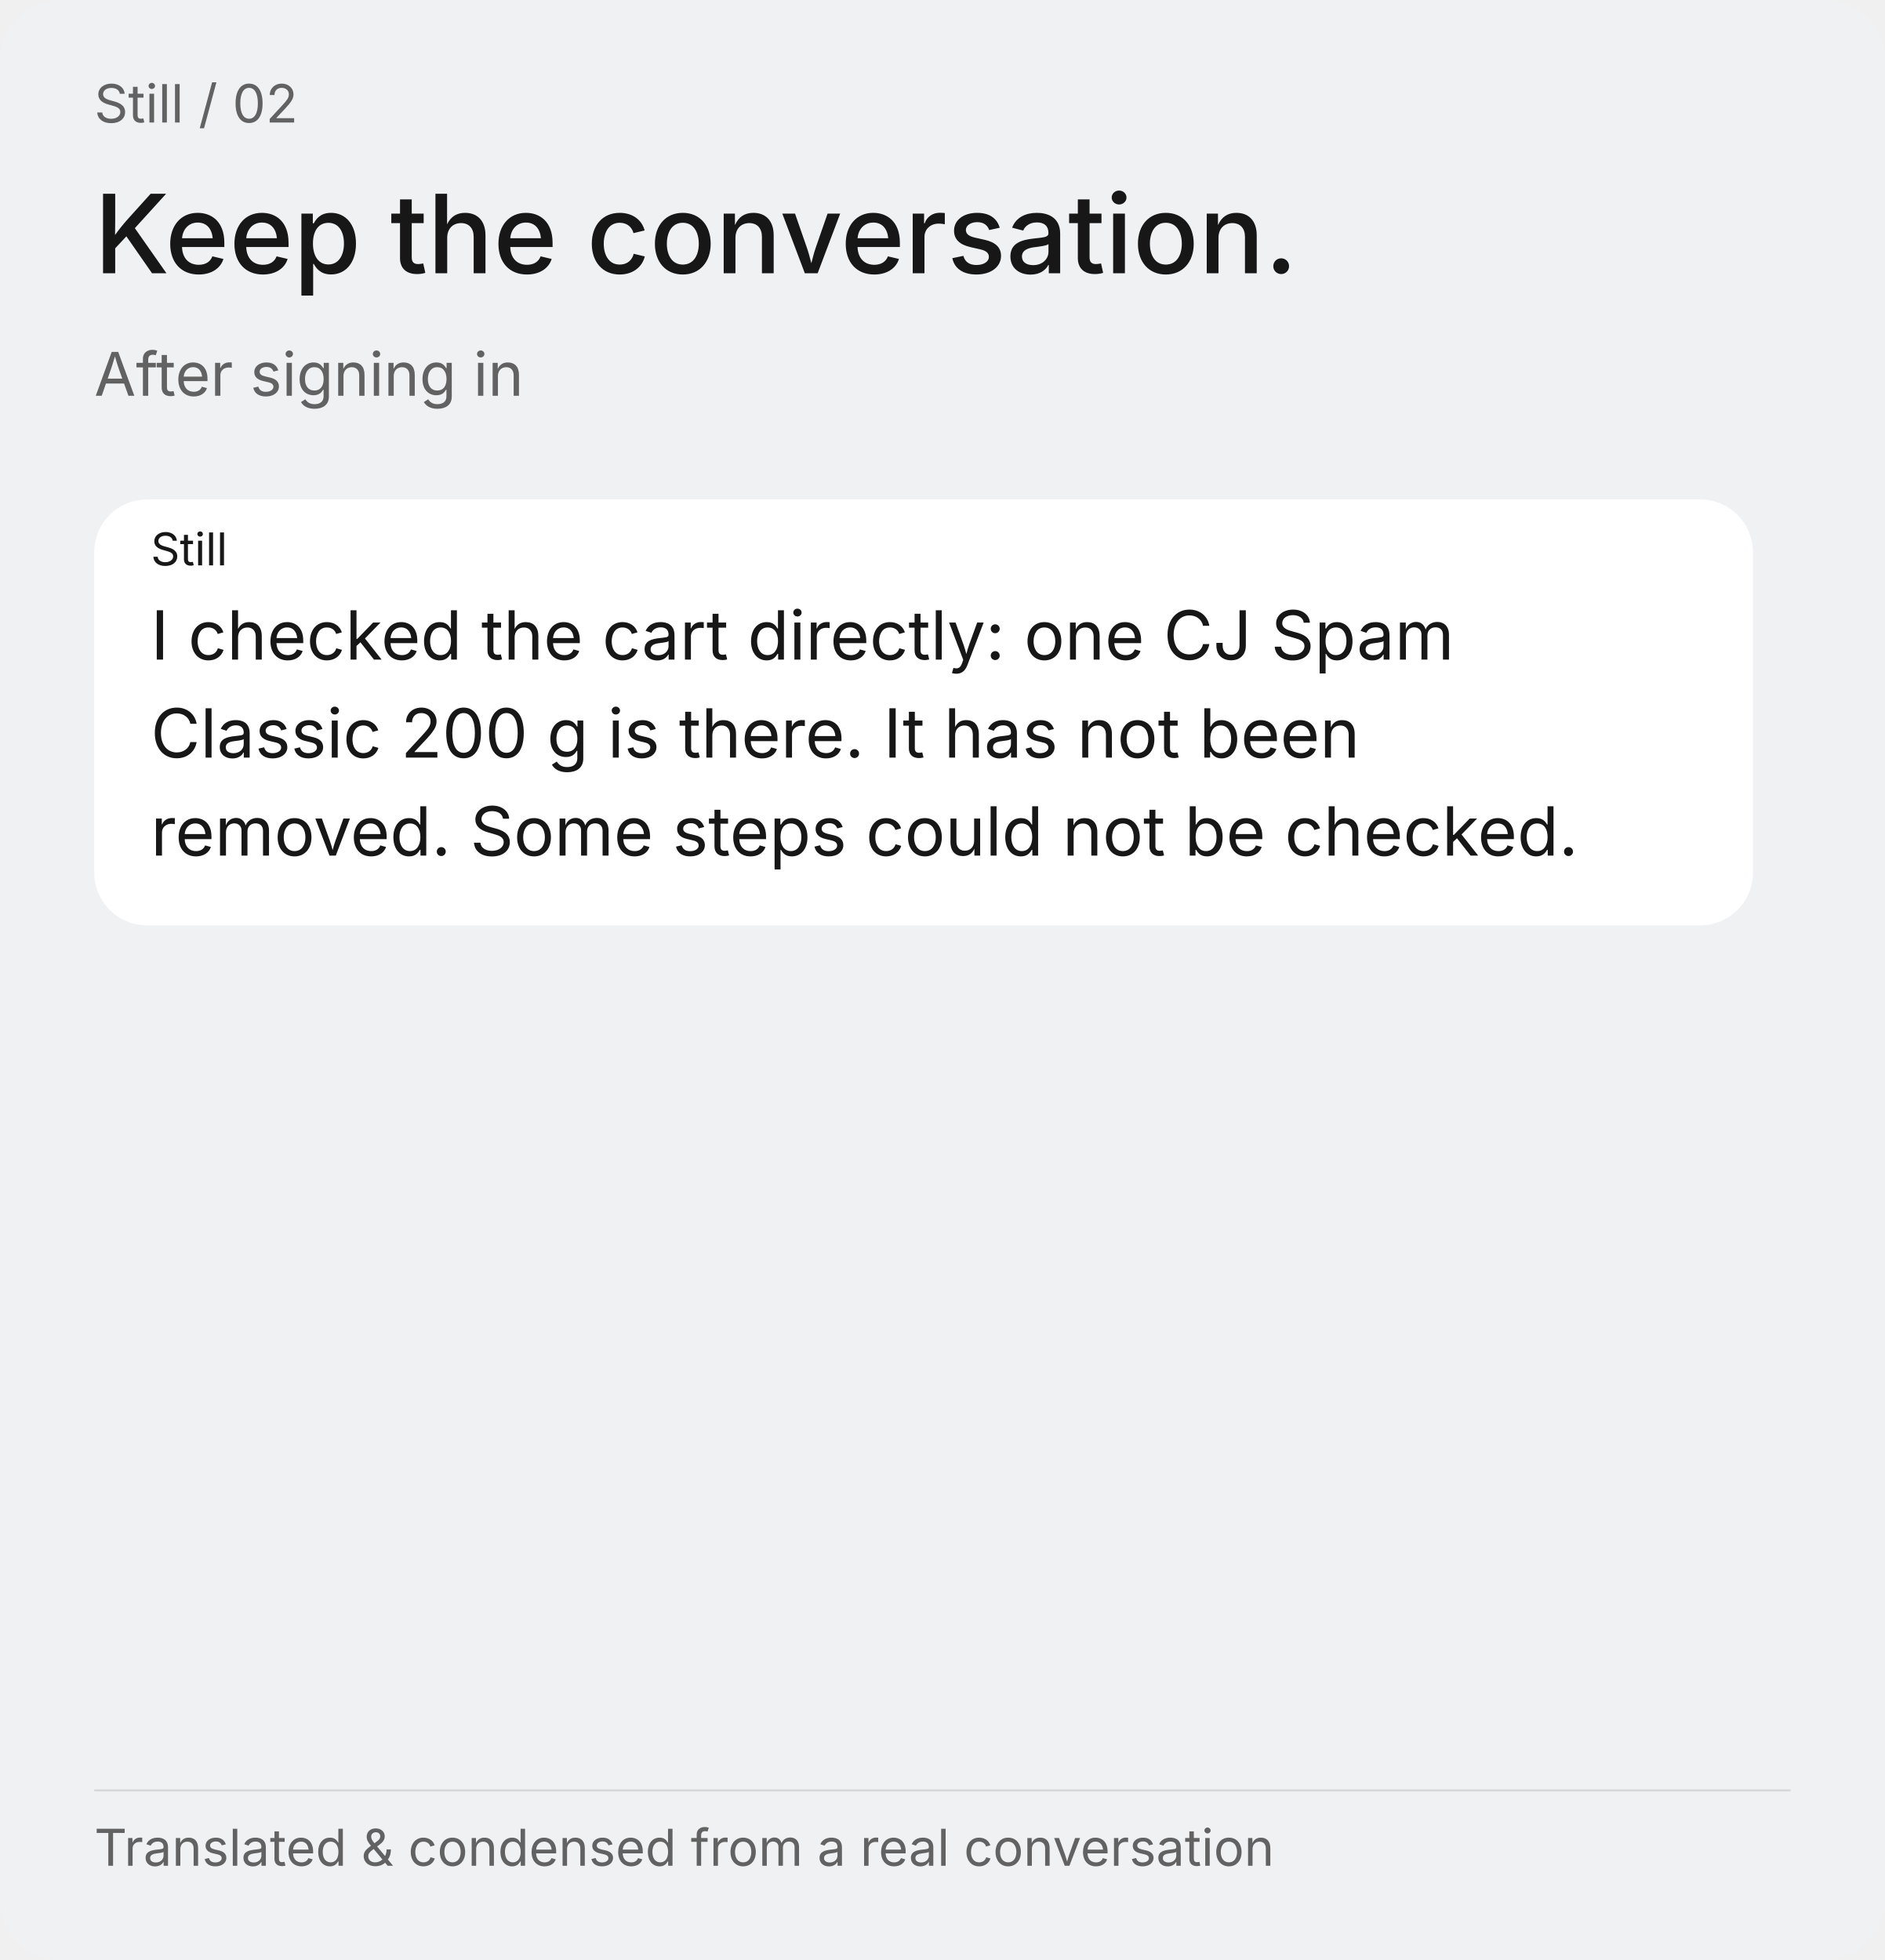
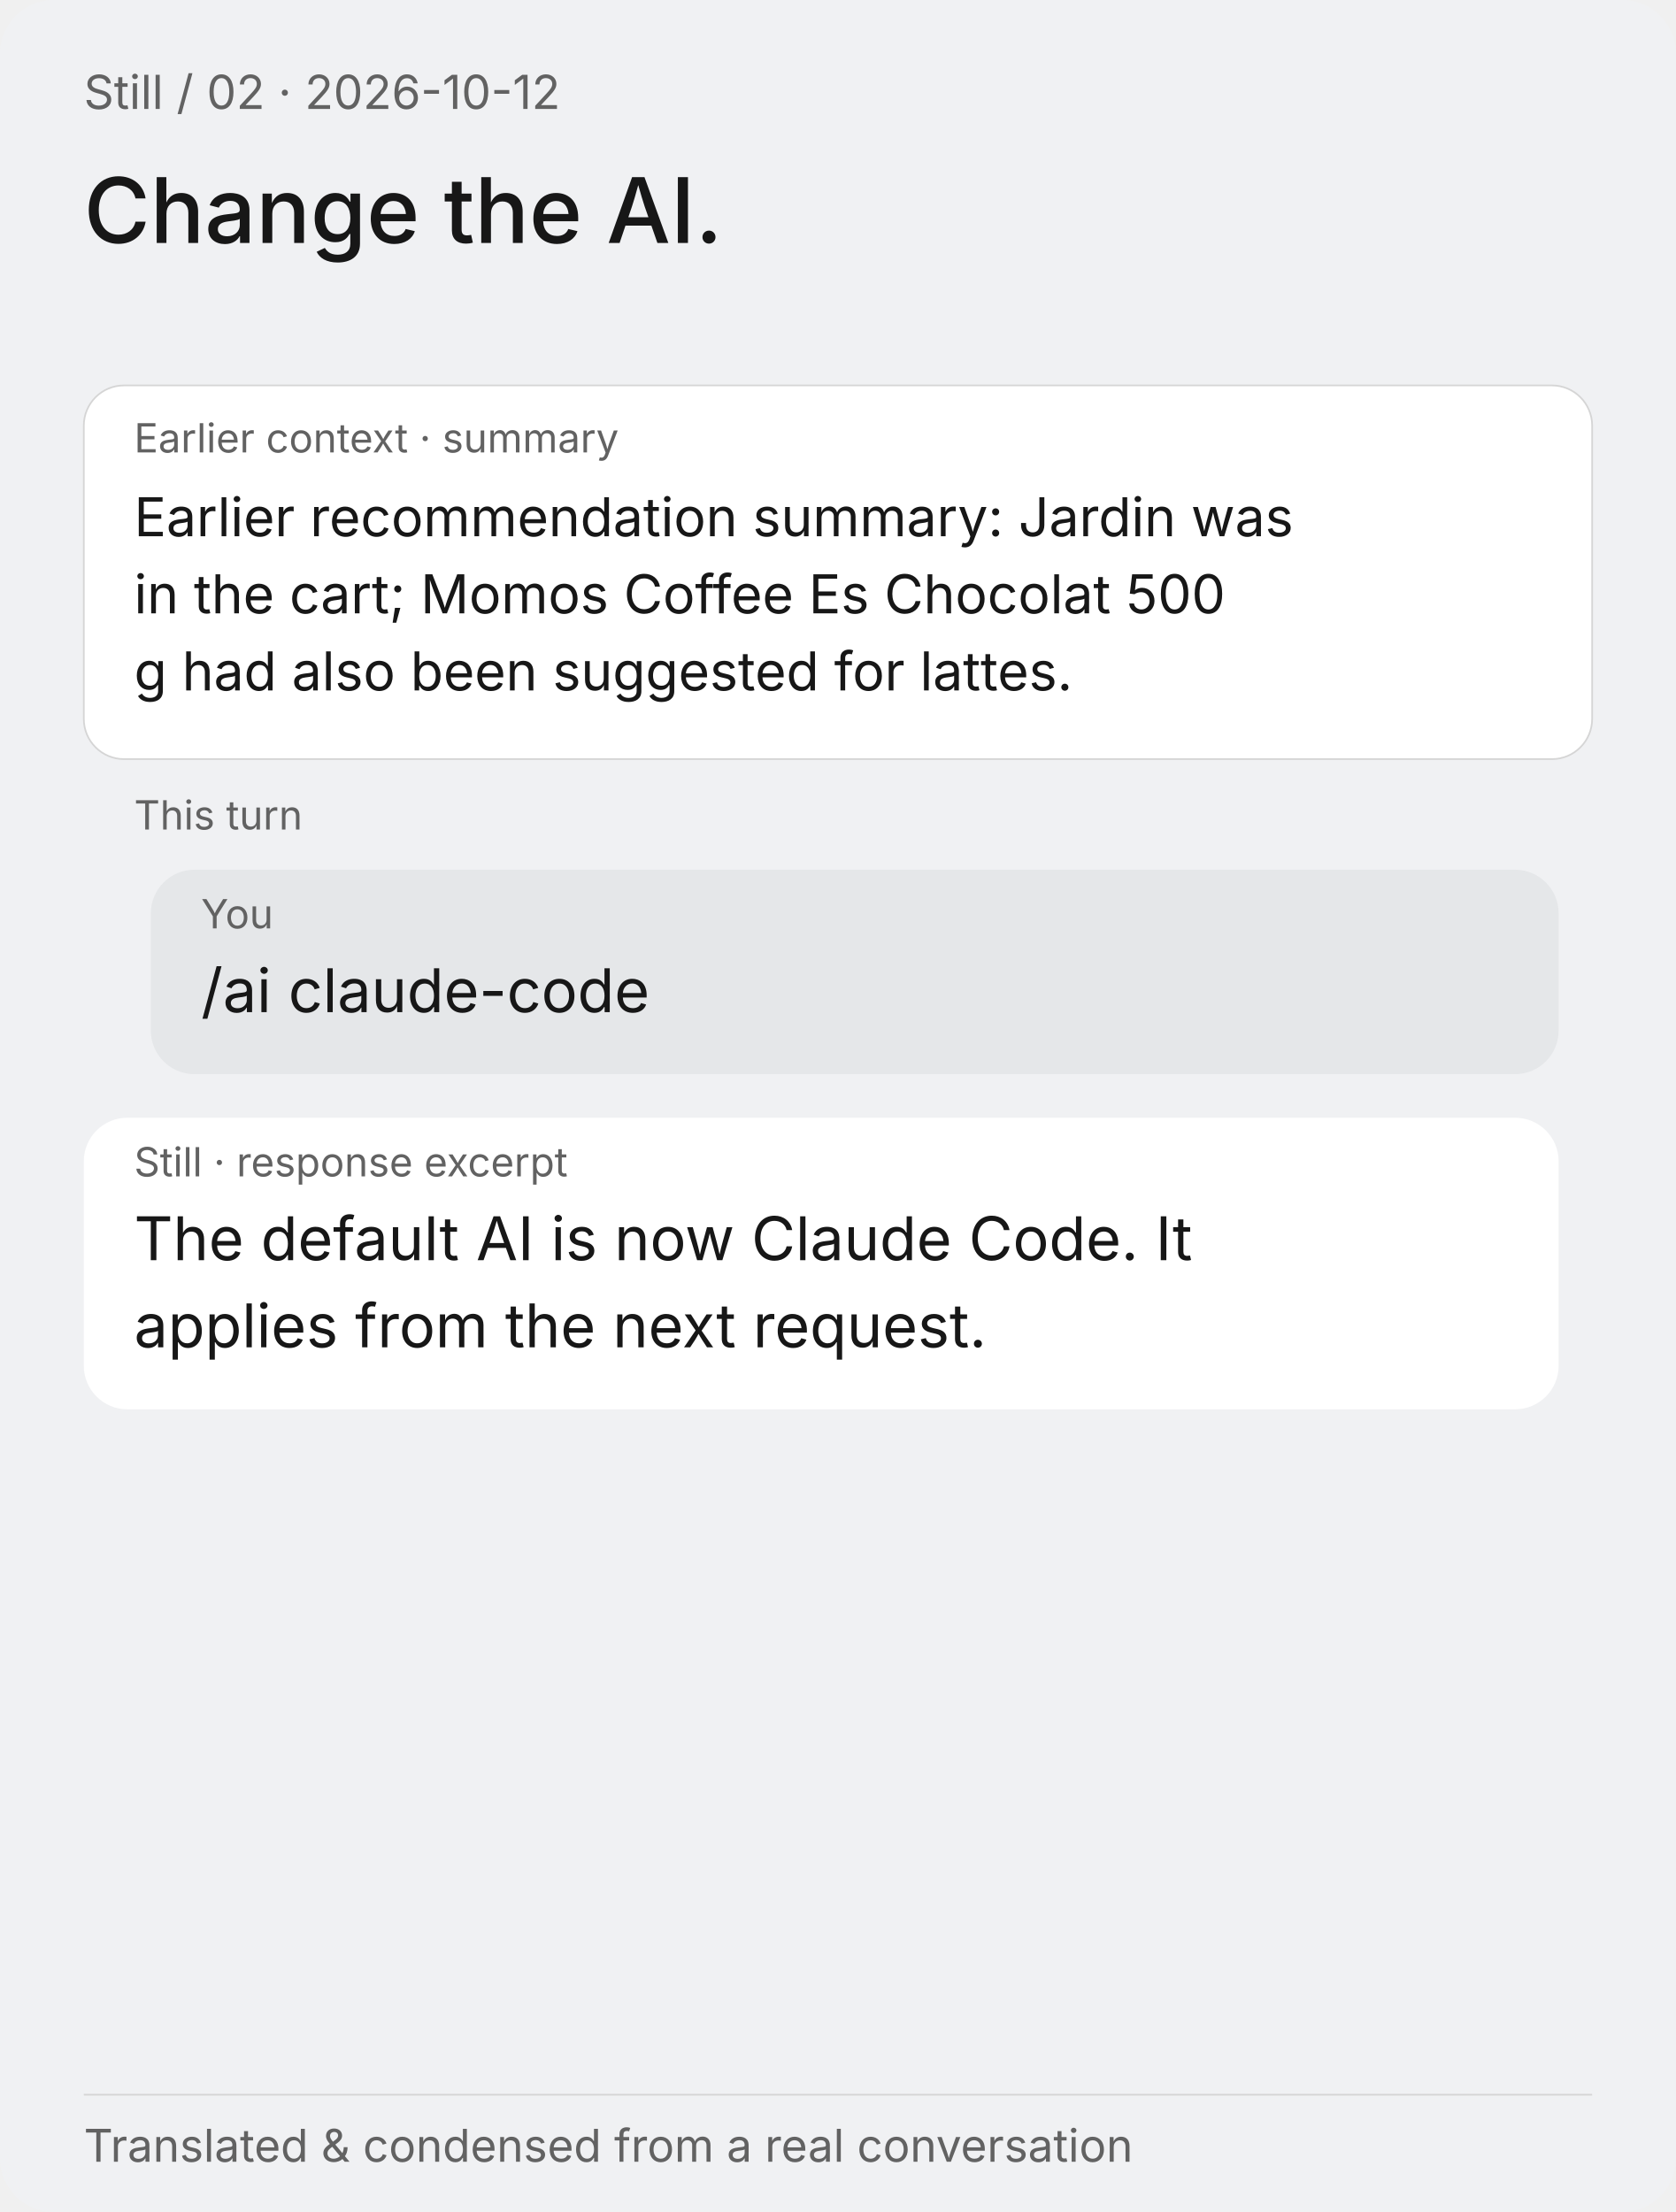
- <svg xmlns="http://www.w3.org/2000/svg" width="1000" height="1040" viewBox="0 0 1000 1040" xml:lang="en">
-   <rect width="1000" height="1040" rx="32" fill="#f0f1f3" />
+ <svg xmlns="http://www.w3.org/2000/svg" width="1000" height="1320" viewBox="0 0 1000 1320" xml:lang="en">
+   <rect width="1000" height="1320" rx="32" fill="#f0f1f3" />
  <g font-family="system-ui, -apple-system, sans-serif">
-     <text x="50" y="65" font-size="28" fill="#626262">Still / 02</text>
-     <text x="50" y="145" font-size="58" font-weight="550" fill="#171717">Keep the conversation.</text>
-     <text x="50" y="210" font-size="32" fill="#626262">After signing in</text>
-     <rect x="50" y="265" width="880" height="226" rx="28" fill="#ffffff" />
-     <text x="80" y="300" font-size="24" fill="#171717">Still</text>
-     <text x="80" y="350" font-size="36" fill="#171717">I checked the cart directly: one CJ Spam</text>
-     <text x="80" y="402" font-size="36" fill="#171717">Classic 200 g is there. It has not been</text>
-     <text x="80" y="454" font-size="36" fill="#171717">removed. Some steps could not be checked.</text>
-     <path d="M50 950H950" stroke="#d5d5d5" />
-     <text x="50" y="990" font-size="27" fill="#626262">Translated &amp; condensed from a real conversation</text>
+     <text x="50" y="65" font-size="28" fill="#626262">Still / 02 · 2026-10-12</text>
+     <text x="50" y="145" font-size="54" font-weight="550" fill="#171717">Change the AI.</text>
+     <rect x="50" y="230" width="900" height="223" rx="24" fill="#ffffff" stroke="#d5d5d5" />
+     <text x="80" y="270" font-size="24" fill="#626262">Earlier context · summary</text>
+     <text x="80" y="320" font-size="32" fill="#171717">Earlier recommendation summary: Jardin was</text>
+     <text x="80" y="366" font-size="32" fill="#171717">in the cart; Momos Coffee Es Chocolat 500</text>
+     <text x="80" y="412" font-size="32" fill="#171717">g had also been suggested for lattes.</text>
+     <text x="80" y="495" font-size="24" fill="#626262">This turn</text>
+     <rect x="90" y="519" width="840" height="122" rx="26" fill="#e5e7e9" />
+     <text x="120" y="554" font-size="24" fill="#626262">You</text>
+     <text x="120" y="604" font-size="36" fill="#171717">/ai claude-code</text>
+     <rect x="50" y="667" width="880" height="174" rx="26" fill="#ffffff" />
+     <text x="80" y="702" font-size="24" fill="#626262">Still · response excerpt</text>
+     <text x="80" y="752" font-size="36" fill="#171717">The default AI is now Claude Code. It</text>
+     <text x="80" y="804" font-size="36" fill="#171717">applies from the next request.</text>
+     <path d="M50 1250H950" stroke="#d5d5d5" />
+     <text x="50" y="1290" font-size="27" fill="#626262">Translated &amp; condensed from a real conversation</text>
  </g>
</svg>
